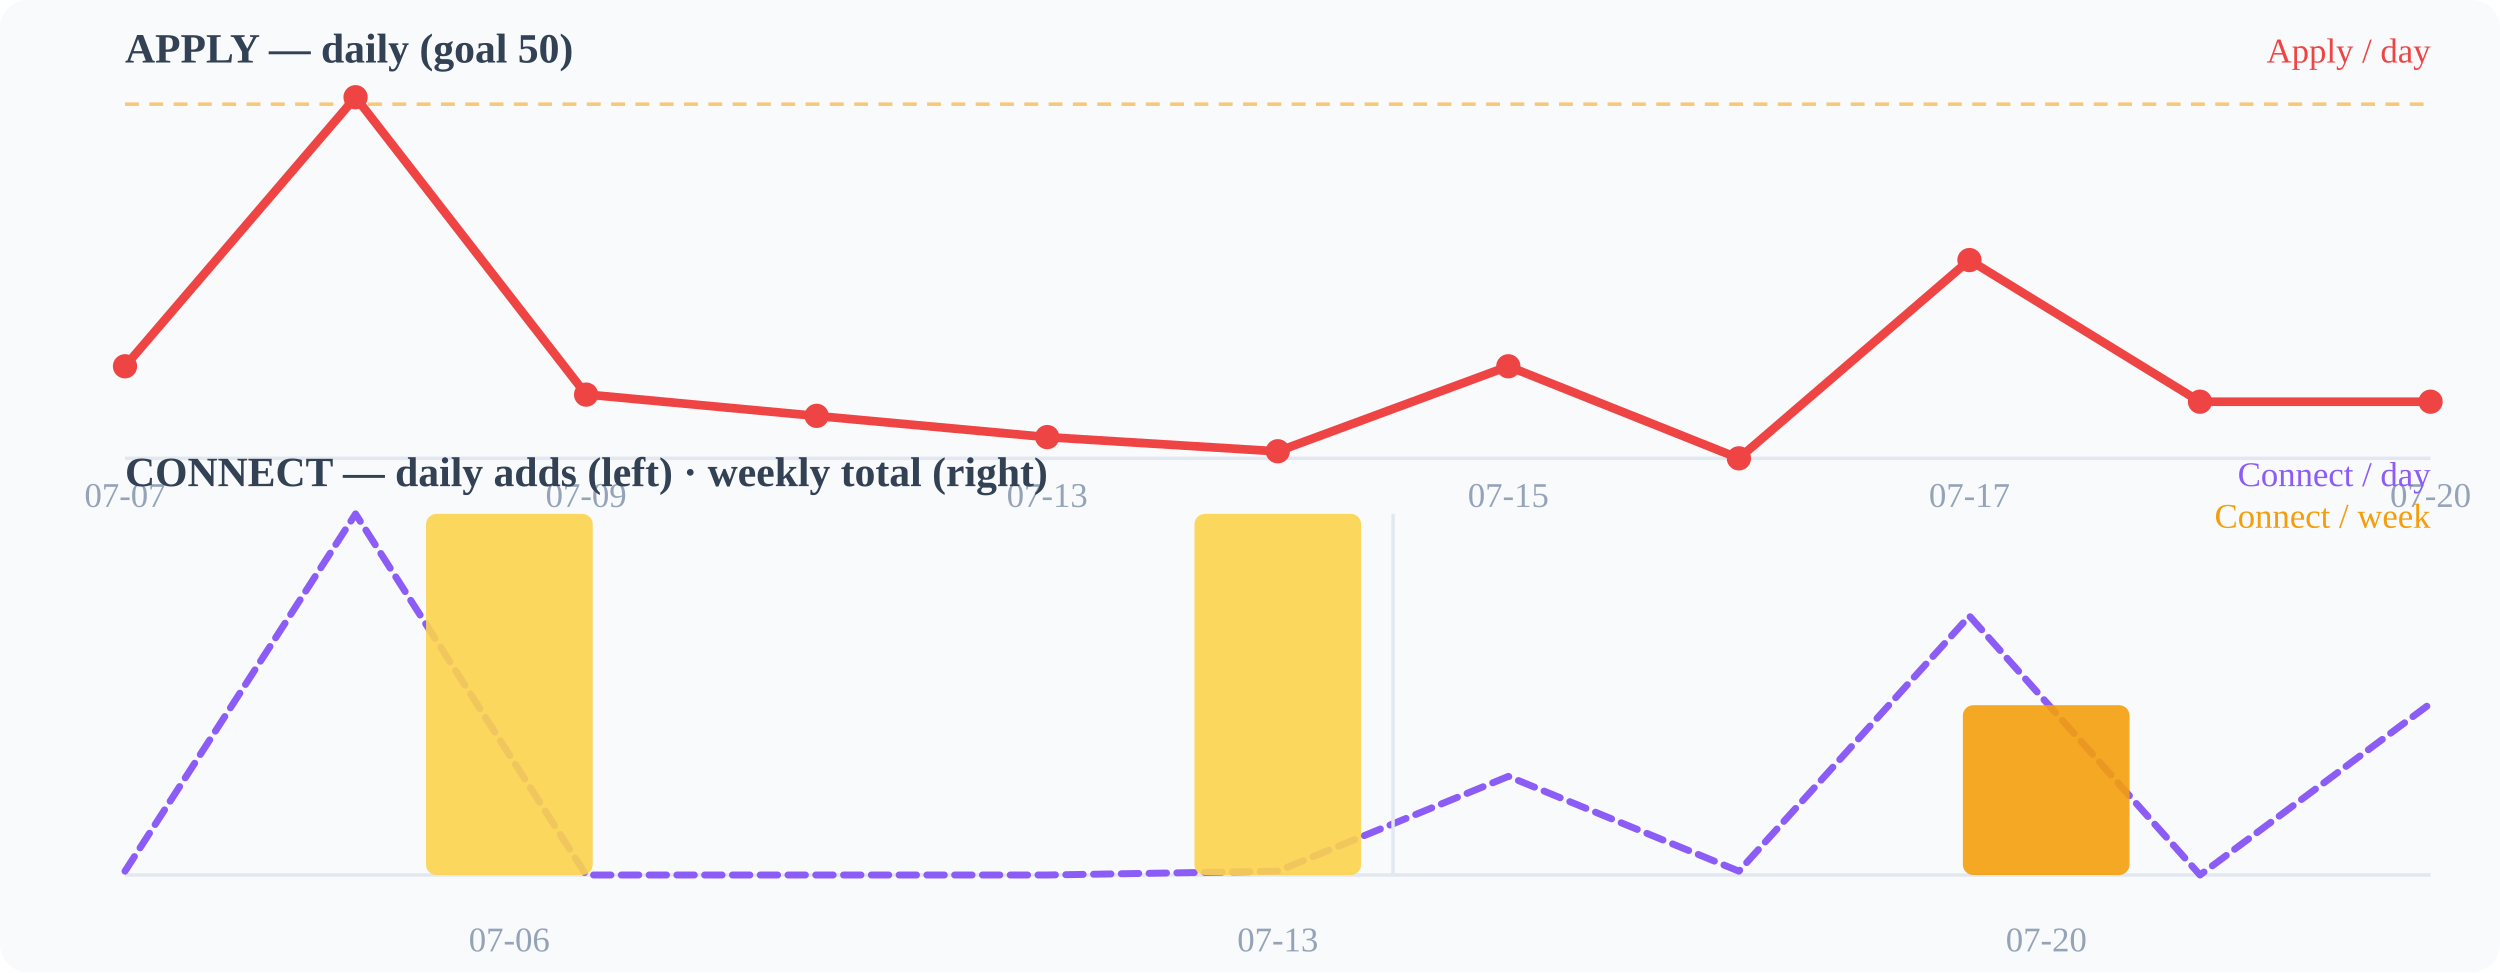
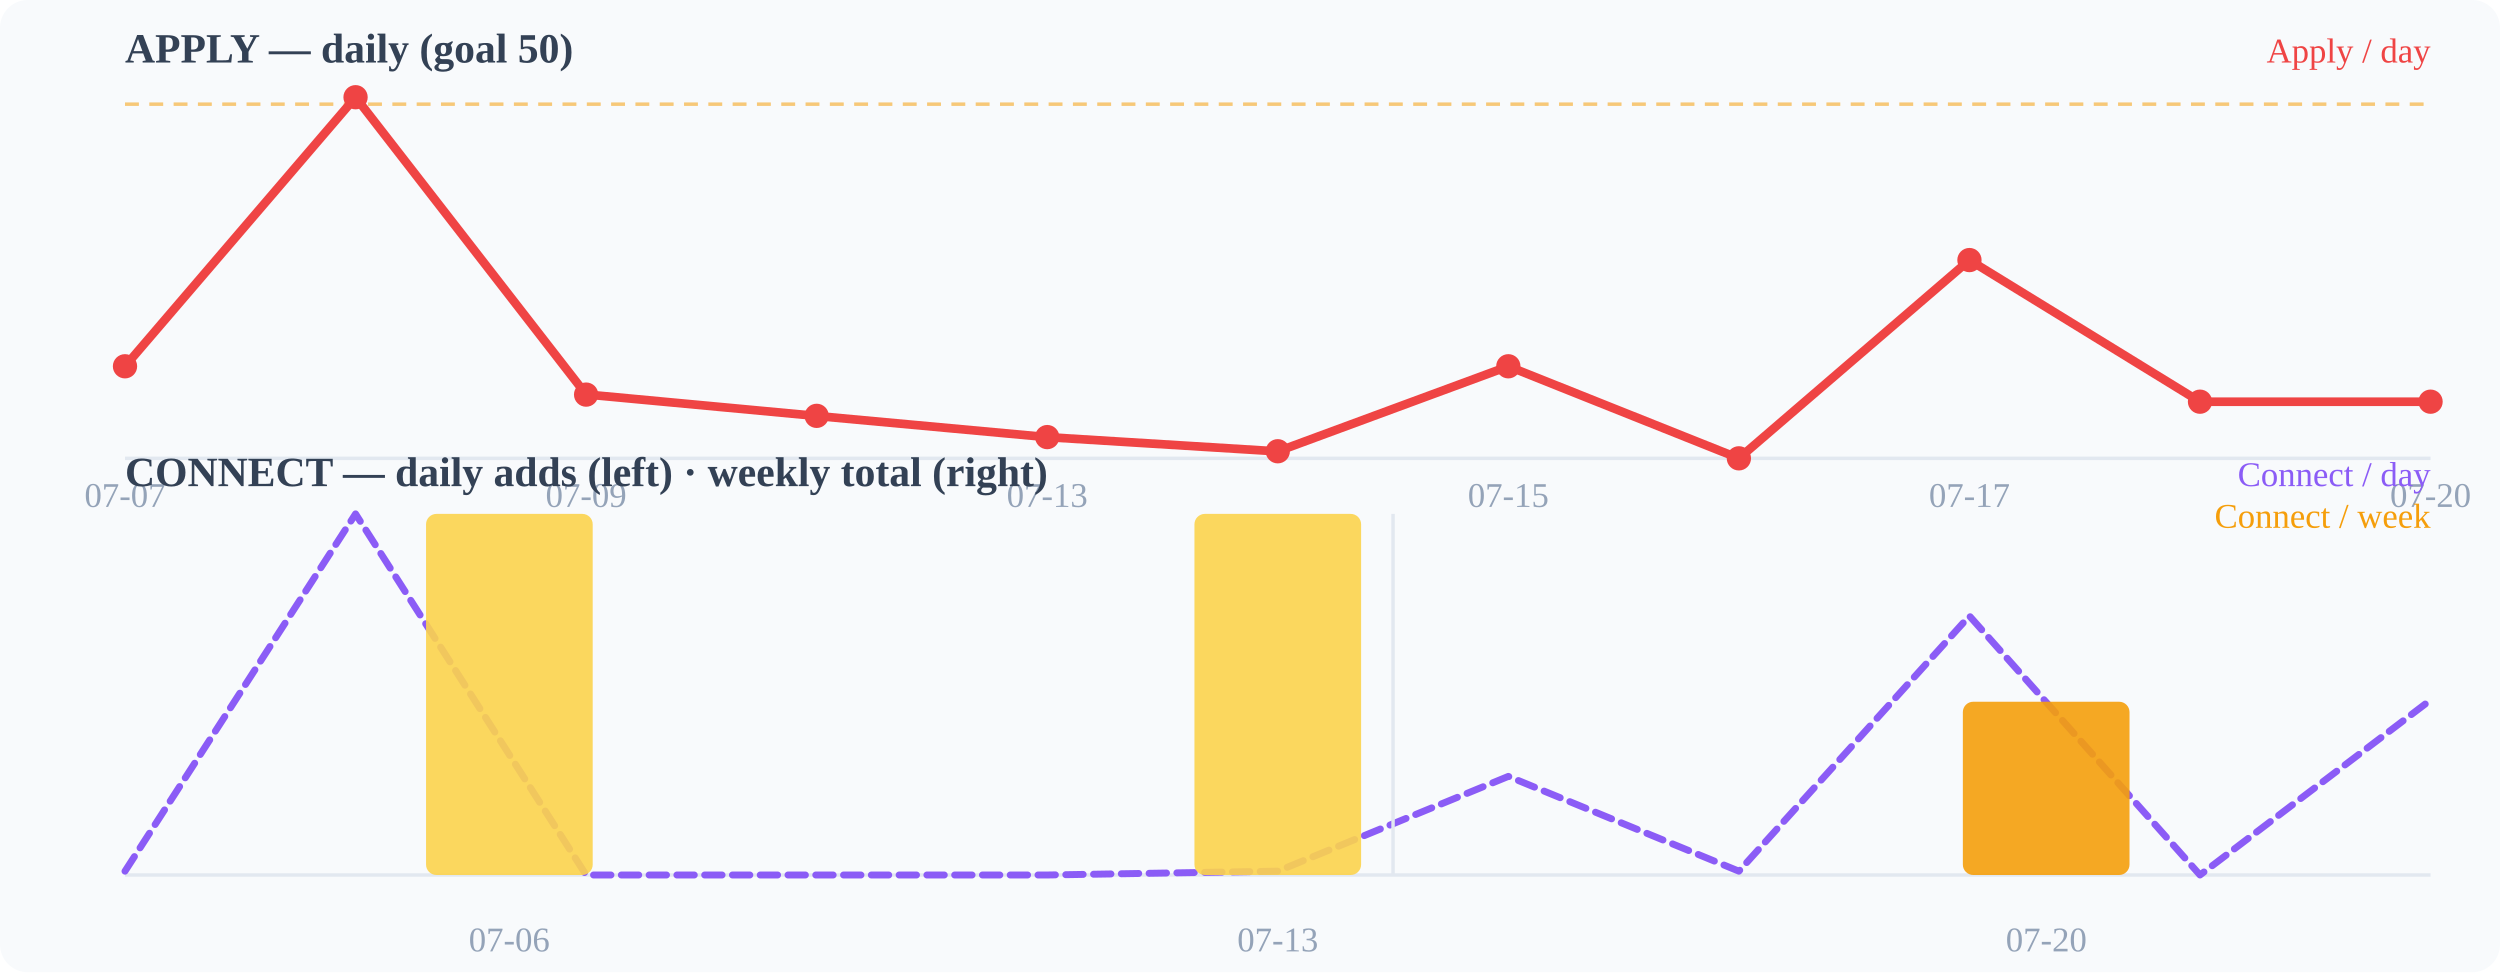
<svg xmlns="http://www.w3.org/2000/svg" width="720" height="280" viewBox="0 0 720 280">
  <rect width="720" height="280" fill="#f8fafc" rx="8" />
  <text x="36" y="18" font-size="12" font-weight="600" fill="#334155">APPLY — daily (goal 50)</text>
  <line x1="36" y1="132" x2="700" y2="132" stroke="#e2e8f0" stroke-width="1" />
  <line x1="36" y1="30.0" x2="700" y2="30.0" stroke="#f59e0b" stroke-width="1" stroke-dasharray="4 3" opacity="0.55" />
  <polyline points="36.0,105.5 102.4,28.0 168.8,113.6 235.2,119.8 301.6,125.9 368.0,130.0 434.4,105.5 500.8,132.0 567.2,74.9 633.6,115.7 700.0,115.7" fill="none" stroke="#ef4444" stroke-width="2.5" stroke-linecap="round" stroke-linejoin="round" />
  <circle cx="36" cy="105.49" r="3.5" fill="#ef4444" />
  <circle cx="102.4" cy="28" r="3.5" fill="#ef4444" />
  <circle cx="168.8" cy="113.647" r="3.5" fill="#ef4444" />
  <circle cx="235.2" cy="119.765" r="3.5" fill="#ef4444" />
  <circle cx="301.6" cy="125.882" r="3.5" fill="#ef4444" />
  <circle cx="368" cy="129.961" r="3.5" fill="#ef4444" />
  <circle cx="434.4" cy="105.49" r="3.5" fill="#ef4444" />
  <circle cx="500.8" cy="132" r="3.5" fill="#ef4444" />
  <circle cx="567.2" cy="74.902" r="3.5" fill="#ef4444" />
  <circle cx="633.6" cy="115.686" r="3.5" fill="#ef4444" />
  <circle cx="700" cy="115.686" r="3.5" fill="#ef4444" />
  <text x="36" y="146" font-size="10" fill="#94a3b8" text-anchor="middle">07-07</text>
  <text x="168.8" y="146" font-size="10" fill="#94a3b8" text-anchor="middle">07-09</text>
  <text x="301.6" y="146" font-size="10" fill="#94a3b8" text-anchor="middle">07-13</text>
  <text x="434.4" y="146" font-size="10" fill="#94a3b8" text-anchor="middle">07-15</text>
  <text x="567.2" y="146" font-size="10" fill="#94a3b8" text-anchor="middle">07-17</text>
  <text x="700" y="146" font-size="10" fill="#94a3b8" text-anchor="middle">07-20</text>
  <text x="36" y="140" font-size="12" font-weight="600" fill="#334155">CONNECT — daily adds (left) · weekly total (right)</text>
  <line x1="36" y1="252" x2="700" y2="252" stroke="#e2e8f0" stroke-width="1" />
-   <polyline points="36.0,250.9 102.4,148.0 168.8,252.0 235.2,252.0 301.6,252.0 368.0,250.9 434.4,223.6 500.8,250.9 567.2,177.4 633.6,252.0 700.0,202.6" fill="none" stroke="#8b5cf6" stroke-width="2" stroke-linecap="round" stroke-linejoin="round" stroke-dasharray="5 3" />
+   <polyline points="36.0,250.9 102.4,148.0 168.8,252.0 235.2,252.0 301.6,252.0 368.0,250.9 434.4,223.6 500.8,250.9 567.2,177.4 633.6,252.0 700.0,201.6" fill="none" stroke="#8b5cf6" stroke-width="2" stroke-linecap="round" stroke-linejoin="round" stroke-dasharray="5 3" />
  <rect x="122.7" y="148.0" width="48" height="104.0" rx="3" fill="#fcd34d" opacity="0.9" />
  <rect x="344.0" y="148.0" width="48" height="104.0" rx="3" fill="#fcd34d" opacity="0.9" />
-   <rect x="565.3" y="203.1" width="48" height="48.9" rx="3" fill="#f59e0b" opacity="0.9" />
+   <rect x="565.3" y="202.1" width="48" height="49.9" rx="3" fill="#f59e0b" opacity="0.9" />
  <line x1="401.2" y1="148" x2="401.2" y2="252" stroke="#e2e8f0" stroke-width="1" />
  <text x="146.667" y="274" font-size="10" fill="#94a3b8" text-anchor="middle">07-06</text>
  <text x="368" y="274" font-size="10" fill="#94a3b8" text-anchor="middle">07-13</text>
  <text x="589.333" y="274" font-size="10" fill="#94a3b8" text-anchor="middle">07-20</text>
  <text x="700" y="18" font-size="10" fill="#ef4444" text-anchor="end">Apply / day</text>
  <text x="700" y="140" font-size="10" fill="#8b5cf6" text-anchor="end">Connect / day</text>
  <text x="700" y="152" font-size="10" fill="#f59e0b" text-anchor="end">Connect / week</text>
</svg>
